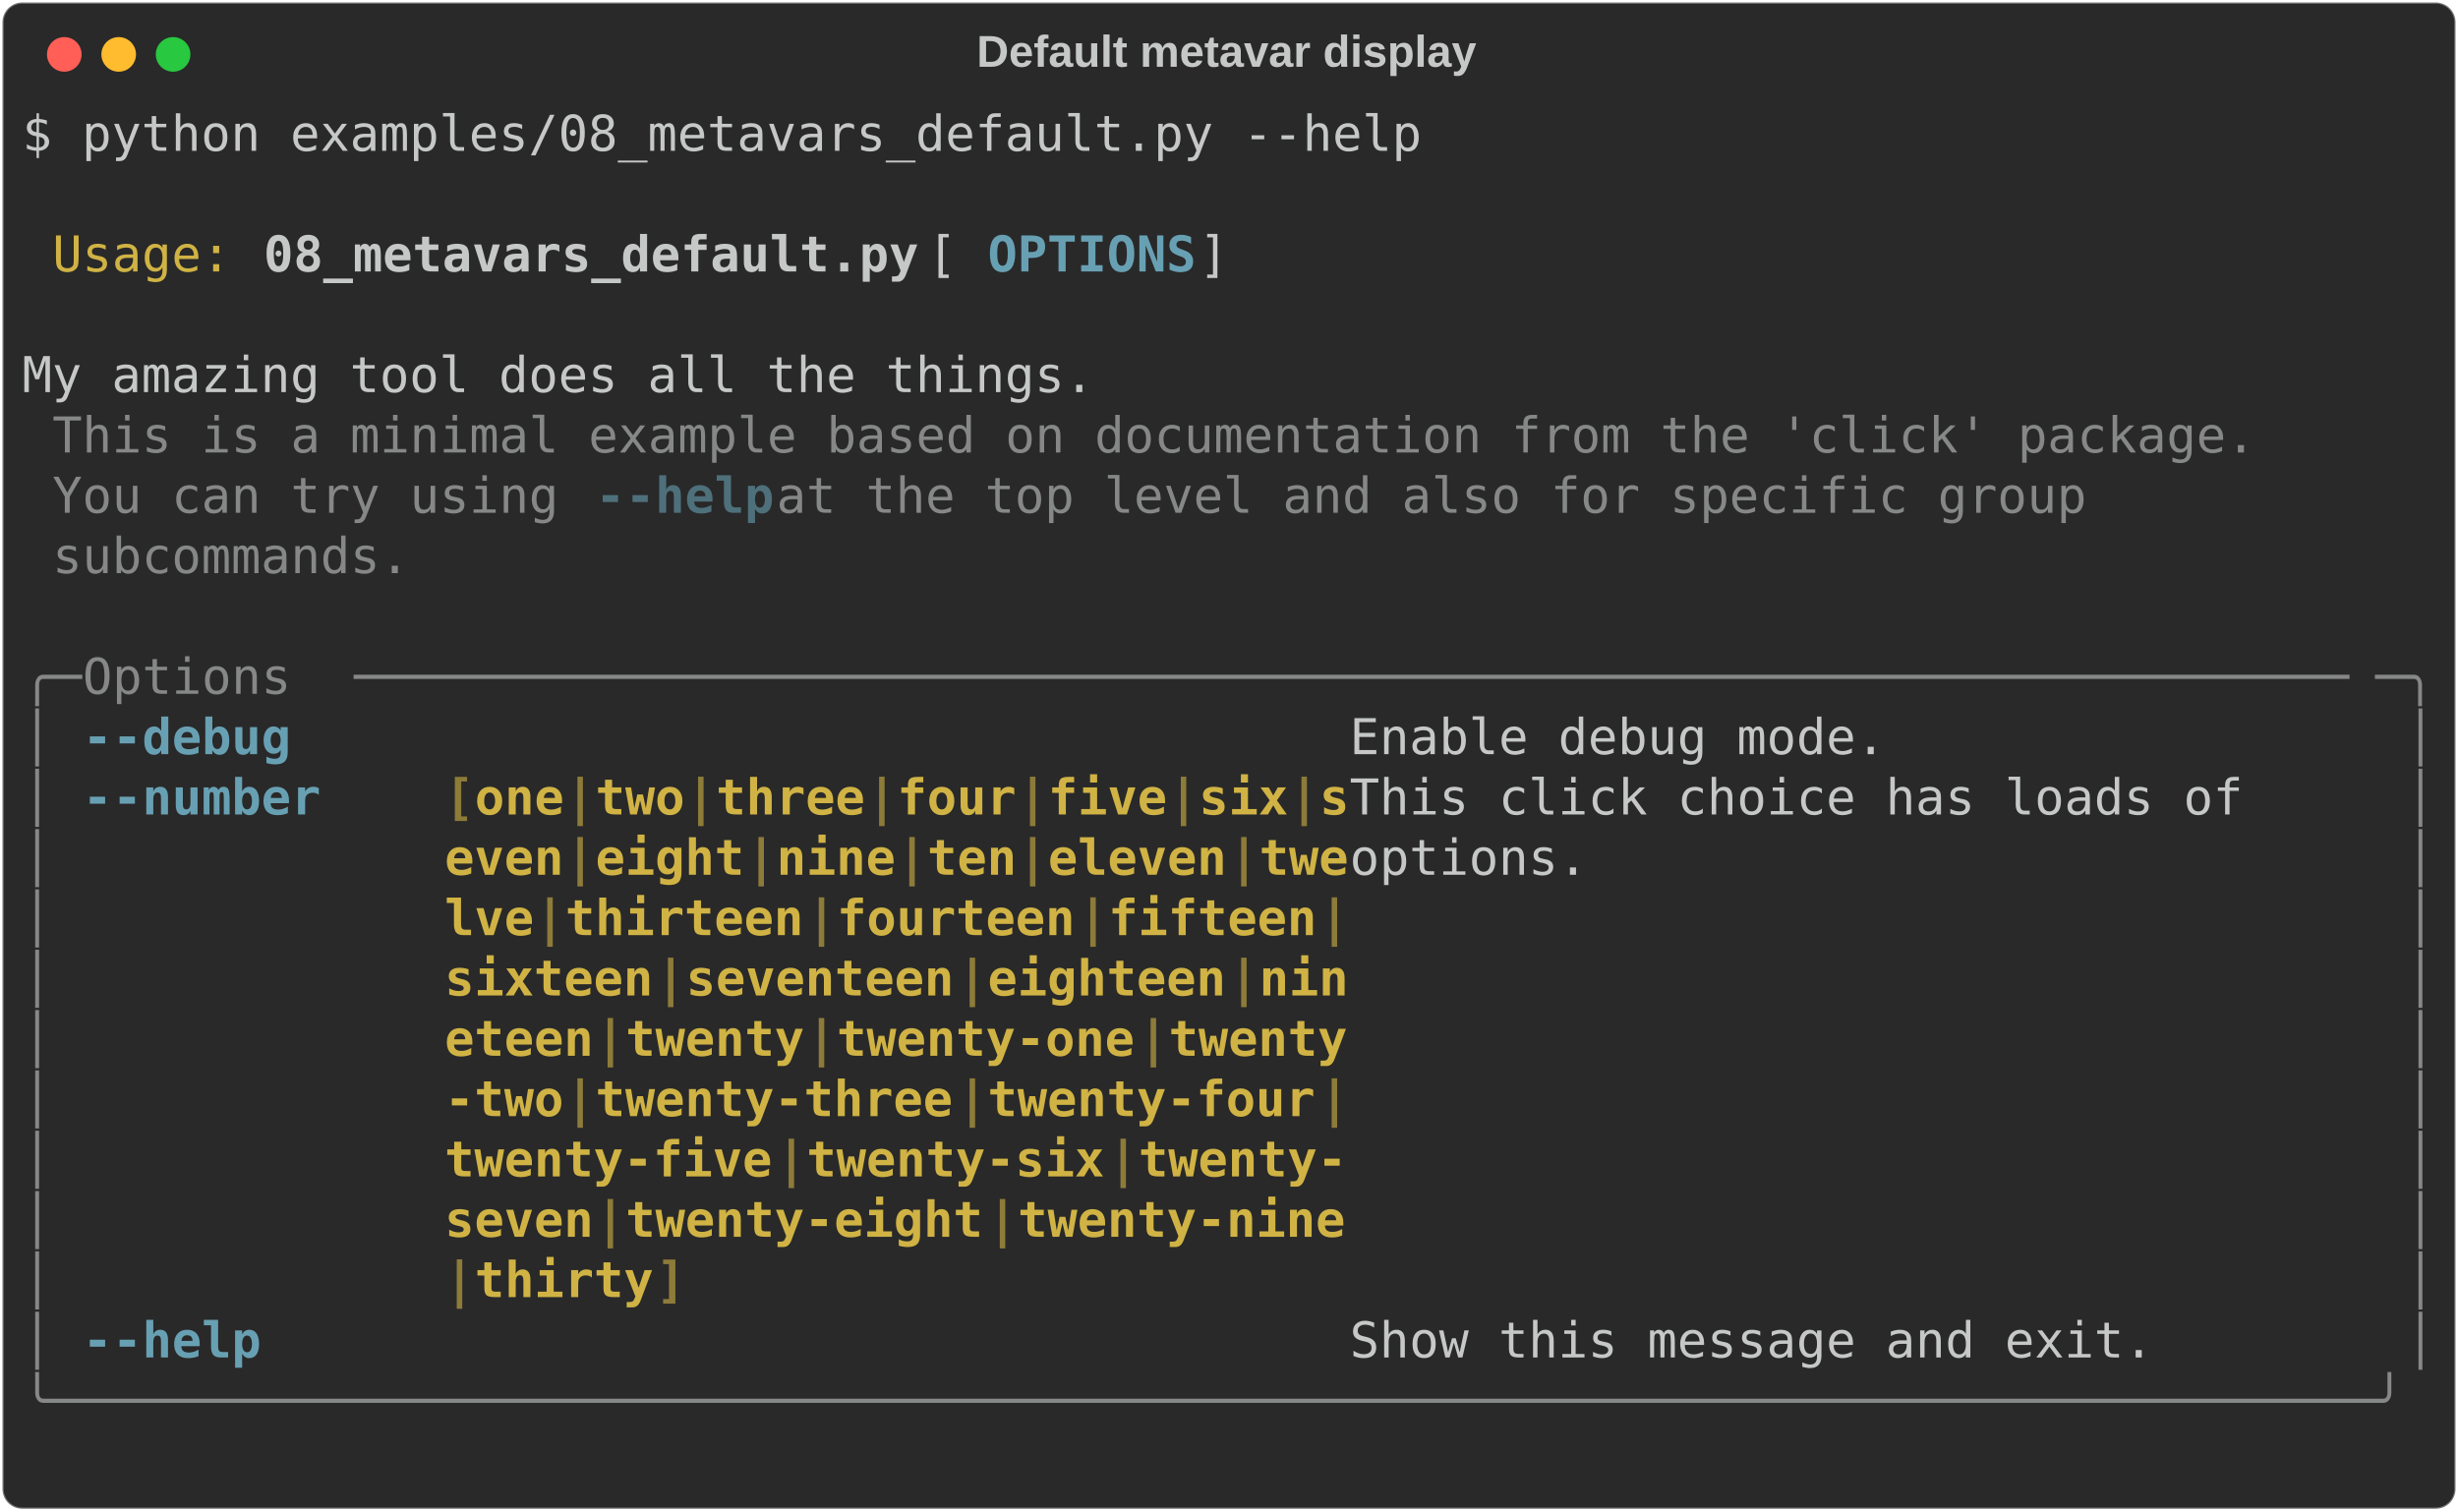
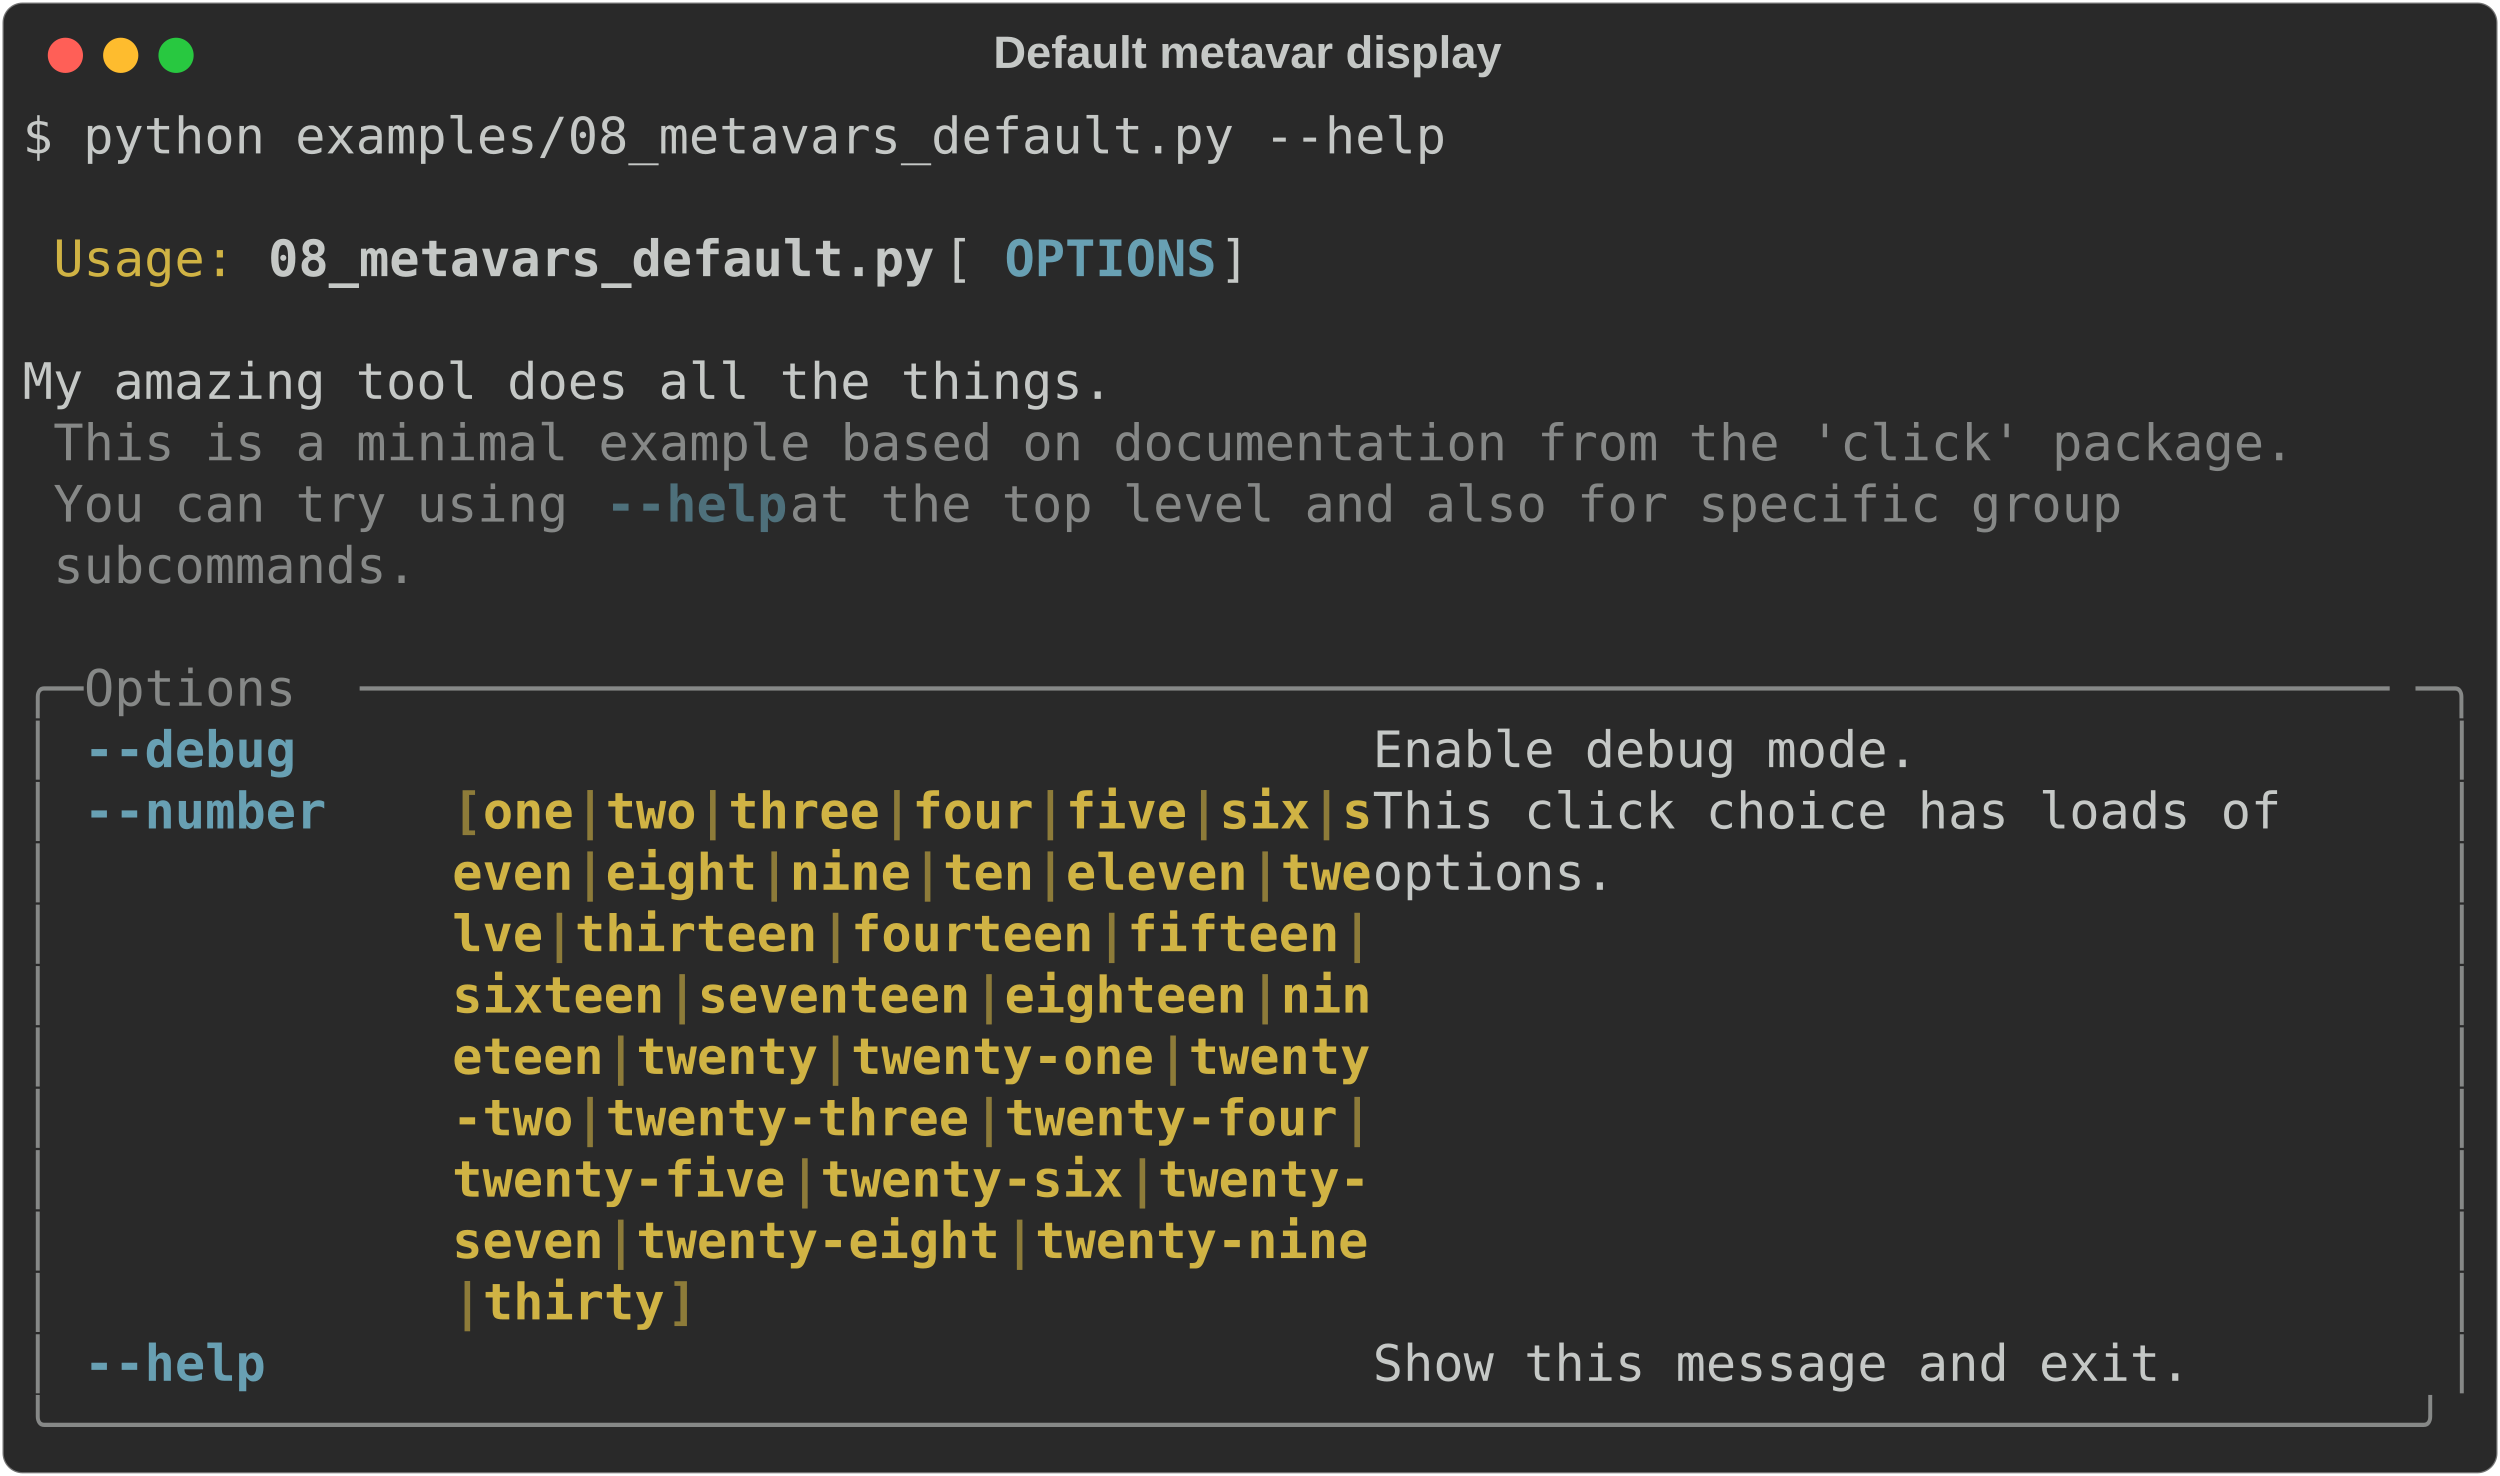
- <svg xmlns="http://www.w3.org/2000/svg" class="rich-terminal" viewBox="0 0 994 611.2">
+ <svg xmlns="http://www.w3.org/2000/svg" class="rich-terminal" viewBox="0 0 994 586.8">
  <style>

    @font-face {
        font-family: "Fira Code";
        src: local("FiraCode-Regular"),
                url("https://cdnjs.cloudflare.com/ajax/libs/firacode/6.2.0/woff2/FiraCode-Regular.woff2") format("woff2"),
                url("https://cdnjs.cloudflare.com/ajax/libs/firacode/6.2.0/woff/FiraCode-Regular.woff") format("woff");
        font-style: normal;
        font-weight: 400;
    }
    @font-face {
        font-family: "Fira Code";
        src: local("FiraCode-Bold"),
                url("https://cdnjs.cloudflare.com/ajax/libs/firacode/6.2.0/woff2/FiraCode-Bold.woff2") format("woff2"),
                url("https://cdnjs.cloudflare.com/ajax/libs/firacode/6.2.0/woff/FiraCode-Bold.woff") format("woff");
        font-style: bold;
        font-weight: 700;
    }

-     .terminal-3012861126-matrix {
+     .terminal-2025755928-matrix {
        font-family: Fira Code, monospace;
        font-size: 20px;
        line-height: 24.4px;
        font-variant-east-asian: full-width;
    }

-     .terminal-3012861126-title {
+     .terminal-2025755928-title {
        font-size: 18px;
        font-weight: bold;
        font-family: arial;
    }

-     .terminal-3012861126-r1 { fill: #c5c8c6 }
- .terminal-3012861126-r2 { fill: #d0b344 }
- .terminal-3012861126-r3 { fill: #c5c8c6;font-weight: bold }
- .terminal-3012861126-r4 { fill: #68a0b3;font-weight: bold }
- .terminal-3012861126-r5 { fill: #868887 }
- .terminal-3012861126-r6 { fill: #4e707b;font-weight: bold }
- .terminal-3012861126-r7 { fill: #d0b344;font-weight: bold }
- .terminal-3012861126-r8 { fill: #8d7b39;font-weight: bold }
+     .terminal-2025755928-r1 { fill: #c5c8c6 }
+ .terminal-2025755928-r2 { fill: #d0b344 }
+ .terminal-2025755928-r3 { fill: #c5c8c6;font-weight: bold }
+ .terminal-2025755928-r4 { fill: #68a0b3;font-weight: bold }
+ .terminal-2025755928-r5 { fill: #868887 }
+ .terminal-2025755928-r6 { fill: #4e707b;font-weight: bold }
+ .terminal-2025755928-r7 { fill: #d0b344;font-weight: bold }
+ .terminal-2025755928-r8 { fill: #8d7b39;font-weight: bold }
    </style>
  <defs>
-     <clipPath id="terminal-3012861126-clip-terminal">
-       <rect x="0" y="0" width="975.0" height="560.2" />
-     </clipPath>
-     <clipPath id="terminal-3012861126-line-0">
+     <clipPath id="terminal-2025755928-clip-terminal">
+       <rect x="0" y="0" width="975.0" height="535.8" />
+     </clipPath>
+     <clipPath id="terminal-2025755928-line-0">
      <rect x="0" y="1.5" width="976" height="24.65" />
    </clipPath>
-     <clipPath id="terminal-3012861126-line-1">
+     <clipPath id="terminal-2025755928-line-1">
      <rect x="0" y="25.9" width="976" height="24.65" />
    </clipPath>
-     <clipPath id="terminal-3012861126-line-2">
+     <clipPath id="terminal-2025755928-line-2">
      <rect x="0" y="50.3" width="976" height="24.65" />
    </clipPath>
-     <clipPath id="terminal-3012861126-line-3">
+     <clipPath id="terminal-2025755928-line-3">
      <rect x="0" y="74.7" width="976" height="24.65" />
    </clipPath>
-     <clipPath id="terminal-3012861126-line-4">
+     <clipPath id="terminal-2025755928-line-4">
      <rect x="0" y="99.1" width="976" height="24.65" />
    </clipPath>
-     <clipPath id="terminal-3012861126-line-5">
+     <clipPath id="terminal-2025755928-line-5">
      <rect x="0" y="123.5" width="976" height="24.65" />
    </clipPath>
-     <clipPath id="terminal-3012861126-line-6">
+     <clipPath id="terminal-2025755928-line-6">
      <rect x="0" y="147.9" width="976" height="24.65" />
    </clipPath>
-     <clipPath id="terminal-3012861126-line-7">
+     <clipPath id="terminal-2025755928-line-7">
      <rect x="0" y="172.3" width="976" height="24.65" />
    </clipPath>
-     <clipPath id="terminal-3012861126-line-8">
+     <clipPath id="terminal-2025755928-line-8">
      <rect x="0" y="196.7" width="976" height="24.65" />
    </clipPath>
-     <clipPath id="terminal-3012861126-line-9">
+     <clipPath id="terminal-2025755928-line-9">
      <rect x="0" y="221.1" width="976" height="24.65" />
    </clipPath>
-     <clipPath id="terminal-3012861126-line-10">
+     <clipPath id="terminal-2025755928-line-10">
      <rect x="0" y="245.5" width="976" height="24.65" />
    </clipPath>
-     <clipPath id="terminal-3012861126-line-11">
+     <clipPath id="terminal-2025755928-line-11">
      <rect x="0" y="269.9" width="976" height="24.65" />
    </clipPath>
-     <clipPath id="terminal-3012861126-line-12">
+     <clipPath id="terminal-2025755928-line-12">
      <rect x="0" y="294.3" width="976" height="24.65" />
    </clipPath>
-     <clipPath id="terminal-3012861126-line-13">
+     <clipPath id="terminal-2025755928-line-13">
      <rect x="0" y="318.7" width="976" height="24.65" />
    </clipPath>
-     <clipPath id="terminal-3012861126-line-14">
+     <clipPath id="terminal-2025755928-line-14">
      <rect x="0" y="343.1" width="976" height="24.65" />
    </clipPath>
-     <clipPath id="terminal-3012861126-line-15">
+     <clipPath id="terminal-2025755928-line-15">
      <rect x="0" y="367.5" width="976" height="24.65" />
    </clipPath>
-     <clipPath id="terminal-3012861126-line-16">
+     <clipPath id="terminal-2025755928-line-16">
      <rect x="0" y="391.9" width="976" height="24.65" />
    </clipPath>
-     <clipPath id="terminal-3012861126-line-17">
+     <clipPath id="terminal-2025755928-line-17">
      <rect x="0" y="416.3" width="976" height="24.65" />
    </clipPath>
-     <clipPath id="terminal-3012861126-line-18">
+     <clipPath id="terminal-2025755928-line-18">
      <rect x="0" y="440.7" width="976" height="24.65" />
    </clipPath>
-     <clipPath id="terminal-3012861126-line-19">
+     <clipPath id="terminal-2025755928-line-19">
      <rect x="0" y="465.1" width="976" height="24.65" />
    </clipPath>
-     <clipPath id="terminal-3012861126-line-20">
+     <clipPath id="terminal-2025755928-line-20">
      <rect x="0" y="489.5" width="976" height="24.65" />
    </clipPath>
-     <clipPath id="terminal-3012861126-line-21">
-       <rect x="0" y="513.9" width="976" height="24.65" />
-     </clipPath>
  </defs>
-   <rect fill="#292929" stroke="rgba(255,255,255,0.35)" stroke-width="1" x="1" y="1" width="992" height="609.2" rx="8" />
-   <text class="terminal-3012861126-title" fill="#c5c8c6" text-anchor="middle" x="496" y="27">Default metavar display</text>
+   <rect fill="#292929" stroke="rgba(255,255,255,0.35)" stroke-width="1" x="1" y="1" width="992" height="584.8" rx="8" />
+   <text class="terminal-2025755928-title" fill="#c5c8c6" text-anchor="middle" x="496" y="27">Default metavar display</text>
  <g transform="translate(26,22)">
    <circle cx="0" cy="0" r="7" fill="#ff5f57" />
    <circle cx="22" cy="0" r="7" fill="#febc2e" />
    <circle cx="44" cy="0" r="7" fill="#28c840" />
  </g>
-   <g transform="translate(9, 41)" clip-path="url(#terminal-3012861126-clip-terminal)">
-     <g class="terminal-3012861126-matrix">
-       <text class="terminal-3012861126-r1" x="0" y="20" textLength="573.4" clip-path="url(#terminal-3012861126-line-0)">$ python examples/08_metavars_default.py --help</text>
-       <text class="terminal-3012861126-r1" x="976" y="20" textLength="12.2" clip-path="url(#terminal-3012861126-line-0)">
- </text>
-       <text class="terminal-3012861126-r1" x="976" y="44.4" textLength="12.2" clip-path="url(#terminal-3012861126-line-1)">
- </text>
-       <text class="terminal-3012861126-r2" x="12.2" y="68.8" textLength="73.2" clip-path="url(#terminal-3012861126-line-2)">Usage:</text>
-       <text class="terminal-3012861126-r3" x="97.6" y="68.8" textLength="268.4" clip-path="url(#terminal-3012861126-line-2)">08_metavars_default.py</text>
-       <text class="terminal-3012861126-r1" x="366" y="68.8" textLength="24.4" clip-path="url(#terminal-3012861126-line-2)"> [</text>
-       <text class="terminal-3012861126-r4" x="390.4" y="68.8" textLength="85.4" clip-path="url(#terminal-3012861126-line-2)">OPTIONS</text>
-       <text class="terminal-3012861126-r1" x="475.8" y="68.8" textLength="500.2" clip-path="url(#terminal-3012861126-line-2)">]                                        </text>
-       <text class="terminal-3012861126-r1" x="976" y="68.8" textLength="12.2" clip-path="url(#terminal-3012861126-line-2)">
- </text>
-       <text class="terminal-3012861126-r1" x="976" y="93.2" textLength="12.2" clip-path="url(#terminal-3012861126-line-3)">
- </text>
-       <text class="terminal-3012861126-r1" x="0" y="117.6" textLength="976" clip-path="url(#terminal-3012861126-line-4)"> My amazing tool does all the things.                                           </text>
-       <text class="terminal-3012861126-r1" x="976" y="117.6" textLength="12.2" clip-path="url(#terminal-3012861126-line-4)">
- </text>
-       <text class="terminal-3012861126-r5" x="12.2" y="142" textLength="902.8" clip-path="url(#terminal-3012861126-line-5)">This is a minimal example based on documentation from the 'click' package.</text>
-       <text class="terminal-3012861126-r1" x="976" y="142" textLength="12.2" clip-path="url(#terminal-3012861126-line-5)">
- </text>
-       <text class="terminal-3012861126-r5" x="12.2" y="166.4" textLength="219.6" clip-path="url(#terminal-3012861126-line-6)">You can try using </text>
-       <text class="terminal-3012861126-r6" x="231.8" y="166.4" textLength="73.2" clip-path="url(#terminal-3012861126-line-6)">--help</text>
-       <text class="terminal-3012861126-r5" x="305" y="166.4" textLength="561.2" clip-path="url(#terminal-3012861126-line-6)"> at the top level and also for specific group </text>
-       <text class="terminal-3012861126-r1" x="976" y="166.4" textLength="12.2" clip-path="url(#terminal-3012861126-line-6)">
- </text>
-       <text class="terminal-3012861126-r5" x="12.2" y="190.8" textLength="146.4" clip-path="url(#terminal-3012861126-line-7)">subcommands.</text>
-       <text class="terminal-3012861126-r1" x="976" y="190.8" textLength="12.2" clip-path="url(#terminal-3012861126-line-7)">
- </text>
-       <text class="terminal-3012861126-r1" x="976" y="215.2" textLength="12.2" clip-path="url(#terminal-3012861126-line-8)">
- </text>
-       <text class="terminal-3012861126-r5" x="0" y="239.6" textLength="24.4" clip-path="url(#terminal-3012861126-line-9)">╭─</text>
-       <text class="terminal-3012861126-r5" x="24.4" y="239.6" textLength="109.8" clip-path="url(#terminal-3012861126-line-9)"> Options </text>
-       <text class="terminal-3012861126-r5" x="134.2" y="239.6" textLength="817.4" clip-path="url(#terminal-3012861126-line-9)">───────────────────────────────────────────────────────────────────</text>
-       <text class="terminal-3012861126-r5" x="951.6" y="239.6" textLength="24.4" clip-path="url(#terminal-3012861126-line-9)">─╮</text>
-       <text class="terminal-3012861126-r1" x="976" y="239.6" textLength="12.2" clip-path="url(#terminal-3012861126-line-9)">
- </text>
-       <text class="terminal-3012861126-r5" x="0" y="264" textLength="12.2" clip-path="url(#terminal-3012861126-line-10)">│</text>
-       <text class="terminal-3012861126-r4" x="24.4" y="264" textLength="85.4" clip-path="url(#terminal-3012861126-line-10)">--debug</text>
-       <text class="terminal-3012861126-r1" x="536.8" y="264" textLength="427" clip-path="url(#terminal-3012861126-line-10)">  Enable debug mode.               </text>
-       <text class="terminal-3012861126-r5" x="963.8" y="264" textLength="12.2" clip-path="url(#terminal-3012861126-line-10)">│</text>
-       <text class="terminal-3012861126-r1" x="976" y="264" textLength="12.2" clip-path="url(#terminal-3012861126-line-10)">
- </text>
-       <text class="terminal-3012861126-r5" x="0" y="288.4" textLength="12.2" clip-path="url(#terminal-3012861126-line-11)">│</text>
-       <text class="terminal-3012861126-r4" x="24.4" y="288.4" textLength="97.6" clip-path="url(#terminal-3012861126-line-11)">--number</text>
-       <text class="terminal-3012861126-r8" x="170.8" y="288.4" textLength="12.2" clip-path="url(#terminal-3012861126-line-11)">[</text>
-       <text class="terminal-3012861126-r7" x="183" y="288.4" textLength="36.6" clip-path="url(#terminal-3012861126-line-11)">one</text>
-       <text class="terminal-3012861126-r8" x="219.6" y="288.4" textLength="12.2" clip-path="url(#terminal-3012861126-line-11)">|</text>
-       <text class="terminal-3012861126-r7" x="231.8" y="288.4" textLength="36.6" clip-path="url(#terminal-3012861126-line-11)">two</text>
-       <text class="terminal-3012861126-r8" x="268.4" y="288.4" textLength="12.2" clip-path="url(#terminal-3012861126-line-11)">|</text>
-       <text class="terminal-3012861126-r7" x="280.6" y="288.4" textLength="61" clip-path="url(#terminal-3012861126-line-11)">three</text>
-       <text class="terminal-3012861126-r8" x="341.6" y="288.4" textLength="12.2" clip-path="url(#terminal-3012861126-line-11)">|</text>
-       <text class="terminal-3012861126-r7" x="353.8" y="288.4" textLength="48.8" clip-path="url(#terminal-3012861126-line-11)">four</text>
-       <text class="terminal-3012861126-r8" x="402.6" y="288.4" textLength="12.2" clip-path="url(#terminal-3012861126-line-11)">|</text>
-       <text class="terminal-3012861126-r7" x="414.8" y="288.4" textLength="48.8" clip-path="url(#terminal-3012861126-line-11)">five</text>
-       <text class="terminal-3012861126-r8" x="463.6" y="288.4" textLength="12.2" clip-path="url(#terminal-3012861126-line-11)">|</text>
-       <text class="terminal-3012861126-r7" x="475.8" y="288.4" textLength="36.6" clip-path="url(#terminal-3012861126-line-11)">six</text>
-       <text class="terminal-3012861126-r8" x="512.4" y="288.4" textLength="12.2" clip-path="url(#terminal-3012861126-line-11)">|</text>
-       <text class="terminal-3012861126-r7" x="524.6" y="288.4" textLength="12.2" clip-path="url(#terminal-3012861126-line-11)">s</text>
-       <text class="terminal-3012861126-r1" x="536.8" y="288.4" textLength="427" clip-path="url(#terminal-3012861126-line-11)">  This click choice has loads of   </text>
-       <text class="terminal-3012861126-r5" x="963.8" y="288.4" textLength="12.2" clip-path="url(#terminal-3012861126-line-11)">│</text>
-       <text class="terminal-3012861126-r1" x="976" y="288.4" textLength="12.2" clip-path="url(#terminal-3012861126-line-11)">
- </text>
-       <text class="terminal-3012861126-r5" x="0" y="312.8" textLength="12.2" clip-path="url(#terminal-3012861126-line-12)">│</text>
-       <text class="terminal-3012861126-r7" x="170.8" y="312.8" textLength="48.8" clip-path="url(#terminal-3012861126-line-12)">even</text>
-       <text class="terminal-3012861126-r8" x="219.6" y="312.8" textLength="12.2" clip-path="url(#terminal-3012861126-line-12)">|</text>
-       <text class="terminal-3012861126-r7" x="231.8" y="312.8" textLength="61" clip-path="url(#terminal-3012861126-line-12)">eight</text>
-       <text class="terminal-3012861126-r8" x="292.8" y="312.8" textLength="12.2" clip-path="url(#terminal-3012861126-line-12)">|</text>
-       <text class="terminal-3012861126-r7" x="305" y="312.8" textLength="48.8" clip-path="url(#terminal-3012861126-line-12)">nine</text>
-       <text class="terminal-3012861126-r8" x="353.8" y="312.8" textLength="12.2" clip-path="url(#terminal-3012861126-line-12)">|</text>
-       <text class="terminal-3012861126-r7" x="366" y="312.8" textLength="36.6" clip-path="url(#terminal-3012861126-line-12)">ten</text>
-       <text class="terminal-3012861126-r8" x="402.6" y="312.8" textLength="12.2" clip-path="url(#terminal-3012861126-line-12)">|</text>
-       <text class="terminal-3012861126-r7" x="414.8" y="312.8" textLength="73.2" clip-path="url(#terminal-3012861126-line-12)">eleven</text>
-       <text class="terminal-3012861126-r8" x="488" y="312.8" textLength="12.2" clip-path="url(#terminal-3012861126-line-12)">|</text>
-       <text class="terminal-3012861126-r7" x="500.2" y="312.8" textLength="36.6" clip-path="url(#terminal-3012861126-line-12)">twe</text>
-       <text class="terminal-3012861126-r1" x="536.8" y="312.8" textLength="427" clip-path="url(#terminal-3012861126-line-12)">  options.                         </text>
-       <text class="terminal-3012861126-r5" x="963.8" y="312.8" textLength="12.2" clip-path="url(#terminal-3012861126-line-12)">│</text>
-       <text class="terminal-3012861126-r1" x="976" y="312.8" textLength="12.2" clip-path="url(#terminal-3012861126-line-12)">
- </text>
-       <text class="terminal-3012861126-r5" x="0" y="337.2" textLength="12.2" clip-path="url(#terminal-3012861126-line-13)">│</text>
-       <text class="terminal-3012861126-r7" x="170.8" y="337.2" textLength="36.6" clip-path="url(#terminal-3012861126-line-13)">lve</text>
-       <text class="terminal-3012861126-r8" x="207.4" y="337.2" textLength="12.2" clip-path="url(#terminal-3012861126-line-13)">|</text>
-       <text class="terminal-3012861126-r7" x="219.6" y="337.2" textLength="97.6" clip-path="url(#terminal-3012861126-line-13)">thirteen</text>
-       <text class="terminal-3012861126-r8" x="317.2" y="337.2" textLength="12.2" clip-path="url(#terminal-3012861126-line-13)">|</text>
-       <text class="terminal-3012861126-r7" x="329.4" y="337.2" textLength="97.6" clip-path="url(#terminal-3012861126-line-13)">fourteen</text>
-       <text class="terminal-3012861126-r8" x="427" y="337.2" textLength="12.2" clip-path="url(#terminal-3012861126-line-13)">|</text>
-       <text class="terminal-3012861126-r7" x="439.2" y="337.2" textLength="85.4" clip-path="url(#terminal-3012861126-line-13)">fifteen</text>
-       <text class="terminal-3012861126-r8" x="524.6" y="337.2" textLength="12.2" clip-path="url(#terminal-3012861126-line-13)">|</text>
-       <text class="terminal-3012861126-r5" x="963.8" y="337.2" textLength="12.2" clip-path="url(#terminal-3012861126-line-13)">│</text>
-       <text class="terminal-3012861126-r1" x="976" y="337.2" textLength="12.2" clip-path="url(#terminal-3012861126-line-13)">
- </text>
-       <text class="terminal-3012861126-r5" x="0" y="361.6" textLength="12.2" clip-path="url(#terminal-3012861126-line-14)">│</text>
-       <text class="terminal-3012861126-r7" x="170.8" y="361.6" textLength="85.4" clip-path="url(#terminal-3012861126-line-14)">sixteen</text>
-       <text class="terminal-3012861126-r8" x="256.2" y="361.6" textLength="12.2" clip-path="url(#terminal-3012861126-line-14)">|</text>
-       <text class="terminal-3012861126-r7" x="268.4" y="361.6" textLength="109.8" clip-path="url(#terminal-3012861126-line-14)">seventeen</text>
-       <text class="terminal-3012861126-r8" x="378.2" y="361.6" textLength="12.2" clip-path="url(#terminal-3012861126-line-14)">|</text>
-       <text class="terminal-3012861126-r7" x="390.4" y="361.6" textLength="97.6" clip-path="url(#terminal-3012861126-line-14)">eighteen</text>
-       <text class="terminal-3012861126-r8" x="488" y="361.6" textLength="12.2" clip-path="url(#terminal-3012861126-line-14)">|</text>
-       <text class="terminal-3012861126-r7" x="500.2" y="361.6" textLength="36.6" clip-path="url(#terminal-3012861126-line-14)">nin</text>
-       <text class="terminal-3012861126-r5" x="963.8" y="361.6" textLength="12.2" clip-path="url(#terminal-3012861126-line-14)">│</text>
-       <text class="terminal-3012861126-r1" x="976" y="361.6" textLength="12.2" clip-path="url(#terminal-3012861126-line-14)">
- </text>
-       <text class="terminal-3012861126-r5" x="0" y="386" textLength="12.2" clip-path="url(#terminal-3012861126-line-15)">│</text>
-       <text class="terminal-3012861126-r7" x="170.8" y="386" textLength="61" clip-path="url(#terminal-3012861126-line-15)">eteen</text>
-       <text class="terminal-3012861126-r8" x="231.8" y="386" textLength="12.2" clip-path="url(#terminal-3012861126-line-15)">|</text>
-       <text class="terminal-3012861126-r7" x="244" y="386" textLength="73.2" clip-path="url(#terminal-3012861126-line-15)">twenty</text>
-       <text class="terminal-3012861126-r8" x="317.2" y="386" textLength="12.2" clip-path="url(#terminal-3012861126-line-15)">|</text>
-       <text class="terminal-3012861126-r7" x="329.4" y="386" textLength="122" clip-path="url(#terminal-3012861126-line-15)">twenty-one</text>
-       <text class="terminal-3012861126-r8" x="451.4" y="386" textLength="12.2" clip-path="url(#terminal-3012861126-line-15)">|</text>
-       <text class="terminal-3012861126-r7" x="463.6" y="386" textLength="73.2" clip-path="url(#terminal-3012861126-line-15)">twenty</text>
-       <text class="terminal-3012861126-r5" x="963.8" y="386" textLength="12.2" clip-path="url(#terminal-3012861126-line-15)">│</text>
-       <text class="terminal-3012861126-r1" x="976" y="386" textLength="12.2" clip-path="url(#terminal-3012861126-line-15)">
- </text>
-       <text class="terminal-3012861126-r5" x="0" y="410.4" textLength="12.2" clip-path="url(#terminal-3012861126-line-16)">│</text>
-       <text class="terminal-3012861126-r7" x="170.8" y="410.4" textLength="48.8" clip-path="url(#terminal-3012861126-line-16)">-two</text>
-       <text class="terminal-3012861126-r8" x="219.6" y="410.4" textLength="12.2" clip-path="url(#terminal-3012861126-line-16)">|</text>
-       <text class="terminal-3012861126-r7" x="231.8" y="410.4" textLength="146.4" clip-path="url(#terminal-3012861126-line-16)">twenty-three</text>
-       <text class="terminal-3012861126-r8" x="378.2" y="410.4" textLength="12.2" clip-path="url(#terminal-3012861126-line-16)">|</text>
-       <text class="terminal-3012861126-r7" x="390.4" y="410.4" textLength="134.2" clip-path="url(#terminal-3012861126-line-16)">twenty-four</text>
-       <text class="terminal-3012861126-r8" x="524.6" y="410.4" textLength="12.2" clip-path="url(#terminal-3012861126-line-16)">|</text>
-       <text class="terminal-3012861126-r5" x="963.8" y="410.4" textLength="12.2" clip-path="url(#terminal-3012861126-line-16)">│</text>
-       <text class="terminal-3012861126-r1" x="976" y="410.4" textLength="12.2" clip-path="url(#terminal-3012861126-line-16)">
- </text>
-       <text class="terminal-3012861126-r5" x="0" y="434.8" textLength="12.2" clip-path="url(#terminal-3012861126-line-17)">│</text>
-       <text class="terminal-3012861126-r7" x="170.8" y="434.8" textLength="134.2" clip-path="url(#terminal-3012861126-line-17)">twenty-five</text>
-       <text class="terminal-3012861126-r8" x="305" y="434.8" textLength="12.2" clip-path="url(#terminal-3012861126-line-17)">|</text>
-       <text class="terminal-3012861126-r7" x="317.2" y="434.8" textLength="122" clip-path="url(#terminal-3012861126-line-17)">twenty-six</text>
-       <text class="terminal-3012861126-r8" x="439.2" y="434.8" textLength="12.2" clip-path="url(#terminal-3012861126-line-17)">|</text>
-       <text class="terminal-3012861126-r7" x="451.4" y="434.8" textLength="85.4" clip-path="url(#terminal-3012861126-line-17)">twenty-</text>
-       <text class="terminal-3012861126-r5" x="963.8" y="434.8" textLength="12.2" clip-path="url(#terminal-3012861126-line-17)">│</text>
-       <text class="terminal-3012861126-r1" x="976" y="434.8" textLength="12.2" clip-path="url(#terminal-3012861126-line-17)">
- </text>
-       <text class="terminal-3012861126-r5" x="0" y="459.2" textLength="12.2" clip-path="url(#terminal-3012861126-line-18)">│</text>
-       <text class="terminal-3012861126-r7" x="170.8" y="459.2" textLength="61" clip-path="url(#terminal-3012861126-line-18)">seven</text>
-       <text class="terminal-3012861126-r8" x="231.8" y="459.2" textLength="12.2" clip-path="url(#terminal-3012861126-line-18)">|</text>
-       <text class="terminal-3012861126-r7" x="244" y="459.2" textLength="146.4" clip-path="url(#terminal-3012861126-line-18)">twenty-eight</text>
-       <text class="terminal-3012861126-r8" x="390.4" y="459.2" textLength="12.2" clip-path="url(#terminal-3012861126-line-18)">|</text>
-       <text class="terminal-3012861126-r7" x="402.6" y="459.2" textLength="134.2" clip-path="url(#terminal-3012861126-line-18)">twenty-nine</text>
-       <text class="terminal-3012861126-r5" x="963.8" y="459.2" textLength="12.2" clip-path="url(#terminal-3012861126-line-18)">│</text>
-       <text class="terminal-3012861126-r1" x="976" y="459.2" textLength="12.2" clip-path="url(#terminal-3012861126-line-18)">
- </text>
-       <text class="terminal-3012861126-r5" x="0" y="483.6" textLength="12.2" clip-path="url(#terminal-3012861126-line-19)">│</text>
-       <text class="terminal-3012861126-r8" x="170.8" y="483.6" textLength="12.2" clip-path="url(#terminal-3012861126-line-19)">|</text>
-       <text class="terminal-3012861126-r7" x="183" y="483.6" textLength="73.2" clip-path="url(#terminal-3012861126-line-19)">thirty</text>
-       <text class="terminal-3012861126-r8" x="256.2" y="483.6" textLength="12.2" clip-path="url(#terminal-3012861126-line-19)">]</text>
-       <text class="terminal-3012861126-r5" x="963.8" y="483.6" textLength="12.2" clip-path="url(#terminal-3012861126-line-19)">│</text>
-       <text class="terminal-3012861126-r1" x="976" y="483.6" textLength="12.2" clip-path="url(#terminal-3012861126-line-19)">
- </text>
-       <text class="terminal-3012861126-r5" x="0" y="508" textLength="12.2" clip-path="url(#terminal-3012861126-line-20)">│</text>
-       <text class="terminal-3012861126-r4" x="24.4" y="508" textLength="73.2" clip-path="url(#terminal-3012861126-line-20)">--help</text>
-       <text class="terminal-3012861126-r1" x="536.8" y="508" textLength="427" clip-path="url(#terminal-3012861126-line-20)">  Show this message and exit.      </text>
-       <text class="terminal-3012861126-r5" x="963.8" y="508" textLength="12.2" clip-path="url(#terminal-3012861126-line-20)">│</text>
-       <text class="terminal-3012861126-r1" x="976" y="508" textLength="12.2" clip-path="url(#terminal-3012861126-line-20)">
- </text>
-       <text class="terminal-3012861126-r5" x="0" y="532.4" textLength="976" clip-path="url(#terminal-3012861126-line-21)">╰──────────────────────────────────────────────────────────────────────────────╯</text>
-       <text class="terminal-3012861126-r1" x="976" y="532.4" textLength="12.2" clip-path="url(#terminal-3012861126-line-21)">
- </text>
-       <text class="terminal-3012861126-r1" x="976" y="556.8" textLength="12.2" clip-path="url(#terminal-3012861126-line-22)">
+   <g transform="translate(9, 41)" clip-path="url(#terminal-2025755928-clip-terminal)">
+     <g class="terminal-2025755928-matrix">
+       <text class="terminal-2025755928-r1" x="0" y="20" textLength="573.4" clip-path="url(#terminal-2025755928-line-0)">$ python examples/08_metavars_default.py --help</text>
+       <text class="terminal-2025755928-r1" x="976" y="20" textLength="12.2" clip-path="url(#terminal-2025755928-line-0)">
+ </text>
+       <text class="terminal-2025755928-r1" x="976" y="44.4" textLength="12.2" clip-path="url(#terminal-2025755928-line-1)">
+ </text>
+       <text class="terminal-2025755928-r2" x="12.2" y="68.8" textLength="73.2" clip-path="url(#terminal-2025755928-line-2)">Usage:</text>
+       <text class="terminal-2025755928-r3" x="97.6" y="68.8" textLength="268.4" clip-path="url(#terminal-2025755928-line-2)">08_metavars_default.py</text>
+       <text class="terminal-2025755928-r1" x="366" y="68.8" textLength="24.4" clip-path="url(#terminal-2025755928-line-2)"> [</text>
+       <text class="terminal-2025755928-r4" x="390.4" y="68.8" textLength="85.4" clip-path="url(#terminal-2025755928-line-2)">OPTIONS</text>
+       <text class="terminal-2025755928-r1" x="475.8" y="68.8" textLength="500.2" clip-path="url(#terminal-2025755928-line-2)">]                                        </text>
+       <text class="terminal-2025755928-r1" x="976" y="68.8" textLength="12.2" clip-path="url(#terminal-2025755928-line-2)">
+ </text>
+       <text class="terminal-2025755928-r1" x="976" y="93.2" textLength="12.2" clip-path="url(#terminal-2025755928-line-3)">
+ </text>
+       <text class="terminal-2025755928-r1" x="0" y="117.6" textLength="976" clip-path="url(#terminal-2025755928-line-4)"> My amazing tool does all the things.                                           </text>
+       <text class="terminal-2025755928-r1" x="976" y="117.6" textLength="12.2" clip-path="url(#terminal-2025755928-line-4)">
+ </text>
+       <text class="terminal-2025755928-r5" x="12.2" y="142" textLength="902.8" clip-path="url(#terminal-2025755928-line-5)">This is a minimal example based on documentation from the 'click' package.</text>
+       <text class="terminal-2025755928-r1" x="976" y="142" textLength="12.2" clip-path="url(#terminal-2025755928-line-5)">
+ </text>
+       <text class="terminal-2025755928-r5" x="12.2" y="166.4" textLength="219.6" clip-path="url(#terminal-2025755928-line-6)">You can try using </text>
+       <text class="terminal-2025755928-r6" x="231.8" y="166.4" textLength="73.2" clip-path="url(#terminal-2025755928-line-6)">--help</text>
+       <text class="terminal-2025755928-r5" x="305" y="166.4" textLength="561.2" clip-path="url(#terminal-2025755928-line-6)"> at the top level and also for specific group </text>
+       <text class="terminal-2025755928-r1" x="976" y="166.4" textLength="12.2" clip-path="url(#terminal-2025755928-line-6)">
+ </text>
+       <text class="terminal-2025755928-r5" x="12.2" y="190.8" textLength="146.4" clip-path="url(#terminal-2025755928-line-7)">subcommands.</text>
+       <text class="terminal-2025755928-r1" x="976" y="190.8" textLength="12.2" clip-path="url(#terminal-2025755928-line-7)">
+ </text>
+       <text class="terminal-2025755928-r1" x="976" y="215.2" textLength="12.2" clip-path="url(#terminal-2025755928-line-8)">
+ </text>
+       <text class="terminal-2025755928-r5" x="0" y="239.6" textLength="24.4" clip-path="url(#terminal-2025755928-line-9)">╭─</text>
+       <text class="terminal-2025755928-r5" x="24.4" y="239.6" textLength="109.8" clip-path="url(#terminal-2025755928-line-9)"> Options </text>
+       <text class="terminal-2025755928-r5" x="134.2" y="239.6" textLength="817.4" clip-path="url(#terminal-2025755928-line-9)">───────────────────────────────────────────────────────────────────</text>
+       <text class="terminal-2025755928-r5" x="951.6" y="239.6" textLength="24.4" clip-path="url(#terminal-2025755928-line-9)">─╮</text>
+       <text class="terminal-2025755928-r1" x="976" y="239.6" textLength="12.2" clip-path="url(#terminal-2025755928-line-9)">
+ </text>
+       <text class="terminal-2025755928-r5" x="0" y="264" textLength="12.2" clip-path="url(#terminal-2025755928-line-10)">│</text>
+       <text class="terminal-2025755928-r4" x="24.4" y="264" textLength="85.4" clip-path="url(#terminal-2025755928-line-10)">--debug</text>
+       <text class="terminal-2025755928-r1" x="536.8" y="264" textLength="427" clip-path="url(#terminal-2025755928-line-10)">  Enable debug mode.               </text>
+       <text class="terminal-2025755928-r5" x="963.8" y="264" textLength="12.2" clip-path="url(#terminal-2025755928-line-10)">│</text>
+       <text class="terminal-2025755928-r1" x="976" y="264" textLength="12.2" clip-path="url(#terminal-2025755928-line-10)">
+ </text>
+       <text class="terminal-2025755928-r5" x="0" y="288.4" textLength="12.2" clip-path="url(#terminal-2025755928-line-11)">│</text>
+       <text class="terminal-2025755928-r4" x="24.4" y="288.4" textLength="97.6" clip-path="url(#terminal-2025755928-line-11)">--number</text>
+       <text class="terminal-2025755928-r8" x="170.8" y="288.4" textLength="12.2" clip-path="url(#terminal-2025755928-line-11)">[</text>
+       <text class="terminal-2025755928-r7" x="183" y="288.4" textLength="36.6" clip-path="url(#terminal-2025755928-line-11)">one</text>
+       <text class="terminal-2025755928-r8" x="219.6" y="288.4" textLength="12.2" clip-path="url(#terminal-2025755928-line-11)">|</text>
+       <text class="terminal-2025755928-r7" x="231.8" y="288.4" textLength="36.6" clip-path="url(#terminal-2025755928-line-11)">two</text>
+       <text class="terminal-2025755928-r8" x="268.4" y="288.4" textLength="12.2" clip-path="url(#terminal-2025755928-line-11)">|</text>
+       <text class="terminal-2025755928-r7" x="280.6" y="288.4" textLength="61" clip-path="url(#terminal-2025755928-line-11)">three</text>
+       <text class="terminal-2025755928-r8" x="341.6" y="288.4" textLength="12.2" clip-path="url(#terminal-2025755928-line-11)">|</text>
+       <text class="terminal-2025755928-r7" x="353.8" y="288.4" textLength="48.8" clip-path="url(#terminal-2025755928-line-11)">four</text>
+       <text class="terminal-2025755928-r8" x="402.6" y="288.4" textLength="12.2" clip-path="url(#terminal-2025755928-line-11)">|</text>
+       <text class="terminal-2025755928-r7" x="414.8" y="288.4" textLength="48.8" clip-path="url(#terminal-2025755928-line-11)">five</text>
+       <text class="terminal-2025755928-r8" x="463.6" y="288.4" textLength="12.2" clip-path="url(#terminal-2025755928-line-11)">|</text>
+       <text class="terminal-2025755928-r7" x="475.8" y="288.4" textLength="36.6" clip-path="url(#terminal-2025755928-line-11)">six</text>
+       <text class="terminal-2025755928-r8" x="512.4" y="288.4" textLength="12.2" clip-path="url(#terminal-2025755928-line-11)">|</text>
+       <text class="terminal-2025755928-r7" x="524.6" y="288.4" textLength="12.2" clip-path="url(#terminal-2025755928-line-11)">s</text>
+       <text class="terminal-2025755928-r1" x="536.8" y="288.4" textLength="427" clip-path="url(#terminal-2025755928-line-11)">  This click choice has loads of   </text>
+       <text class="terminal-2025755928-r5" x="963.8" y="288.4" textLength="12.2" clip-path="url(#terminal-2025755928-line-11)">│</text>
+       <text class="terminal-2025755928-r1" x="976" y="288.4" textLength="12.2" clip-path="url(#terminal-2025755928-line-11)">
+ </text>
+       <text class="terminal-2025755928-r5" x="0" y="312.8" textLength="12.2" clip-path="url(#terminal-2025755928-line-12)">│</text>
+       <text class="terminal-2025755928-r7" x="170.8" y="312.8" textLength="48.8" clip-path="url(#terminal-2025755928-line-12)">even</text>
+       <text class="terminal-2025755928-r8" x="219.6" y="312.8" textLength="12.2" clip-path="url(#terminal-2025755928-line-12)">|</text>
+       <text class="terminal-2025755928-r7" x="231.8" y="312.8" textLength="61" clip-path="url(#terminal-2025755928-line-12)">eight</text>
+       <text class="terminal-2025755928-r8" x="292.8" y="312.8" textLength="12.2" clip-path="url(#terminal-2025755928-line-12)">|</text>
+       <text class="terminal-2025755928-r7" x="305" y="312.8" textLength="48.8" clip-path="url(#terminal-2025755928-line-12)">nine</text>
+       <text class="terminal-2025755928-r8" x="353.8" y="312.8" textLength="12.2" clip-path="url(#terminal-2025755928-line-12)">|</text>
+       <text class="terminal-2025755928-r7" x="366" y="312.8" textLength="36.6" clip-path="url(#terminal-2025755928-line-12)">ten</text>
+       <text class="terminal-2025755928-r8" x="402.6" y="312.8" textLength="12.2" clip-path="url(#terminal-2025755928-line-12)">|</text>
+       <text class="terminal-2025755928-r7" x="414.8" y="312.8" textLength="73.2" clip-path="url(#terminal-2025755928-line-12)">eleven</text>
+       <text class="terminal-2025755928-r8" x="488" y="312.8" textLength="12.2" clip-path="url(#terminal-2025755928-line-12)">|</text>
+       <text class="terminal-2025755928-r7" x="500.2" y="312.8" textLength="36.6" clip-path="url(#terminal-2025755928-line-12)">twe</text>
+       <text class="terminal-2025755928-r1" x="536.8" y="312.8" textLength="427" clip-path="url(#terminal-2025755928-line-12)">  options.                         </text>
+       <text class="terminal-2025755928-r5" x="963.8" y="312.8" textLength="12.2" clip-path="url(#terminal-2025755928-line-12)">│</text>
+       <text class="terminal-2025755928-r1" x="976" y="312.8" textLength="12.2" clip-path="url(#terminal-2025755928-line-12)">
+ </text>
+       <text class="terminal-2025755928-r5" x="0" y="337.2" textLength="12.2" clip-path="url(#terminal-2025755928-line-13)">│</text>
+       <text class="terminal-2025755928-r7" x="170.8" y="337.2" textLength="36.6" clip-path="url(#terminal-2025755928-line-13)">lve</text>
+       <text class="terminal-2025755928-r8" x="207.4" y="337.2" textLength="12.2" clip-path="url(#terminal-2025755928-line-13)">|</text>
+       <text class="terminal-2025755928-r7" x="219.6" y="337.2" textLength="97.6" clip-path="url(#terminal-2025755928-line-13)">thirteen</text>
+       <text class="terminal-2025755928-r8" x="317.2" y="337.2" textLength="12.2" clip-path="url(#terminal-2025755928-line-13)">|</text>
+       <text class="terminal-2025755928-r7" x="329.4" y="337.2" textLength="97.6" clip-path="url(#terminal-2025755928-line-13)">fourteen</text>
+       <text class="terminal-2025755928-r8" x="427" y="337.2" textLength="12.2" clip-path="url(#terminal-2025755928-line-13)">|</text>
+       <text class="terminal-2025755928-r7" x="439.2" y="337.2" textLength="85.4" clip-path="url(#terminal-2025755928-line-13)">fifteen</text>
+       <text class="terminal-2025755928-r8" x="524.6" y="337.2" textLength="12.2" clip-path="url(#terminal-2025755928-line-13)">|</text>
+       <text class="terminal-2025755928-r5" x="963.8" y="337.2" textLength="12.2" clip-path="url(#terminal-2025755928-line-13)">│</text>
+       <text class="terminal-2025755928-r1" x="976" y="337.2" textLength="12.2" clip-path="url(#terminal-2025755928-line-13)">
+ </text>
+       <text class="terminal-2025755928-r5" x="0" y="361.6" textLength="12.2" clip-path="url(#terminal-2025755928-line-14)">│</text>
+       <text class="terminal-2025755928-r7" x="170.8" y="361.6" textLength="85.4" clip-path="url(#terminal-2025755928-line-14)">sixteen</text>
+       <text class="terminal-2025755928-r8" x="256.2" y="361.6" textLength="12.2" clip-path="url(#terminal-2025755928-line-14)">|</text>
+       <text class="terminal-2025755928-r7" x="268.4" y="361.6" textLength="109.8" clip-path="url(#terminal-2025755928-line-14)">seventeen</text>
+       <text class="terminal-2025755928-r8" x="378.2" y="361.6" textLength="12.2" clip-path="url(#terminal-2025755928-line-14)">|</text>
+       <text class="terminal-2025755928-r7" x="390.4" y="361.6" textLength="97.6" clip-path="url(#terminal-2025755928-line-14)">eighteen</text>
+       <text class="terminal-2025755928-r8" x="488" y="361.6" textLength="12.2" clip-path="url(#terminal-2025755928-line-14)">|</text>
+       <text class="terminal-2025755928-r7" x="500.2" y="361.6" textLength="36.6" clip-path="url(#terminal-2025755928-line-14)">nin</text>
+       <text class="terminal-2025755928-r5" x="963.8" y="361.6" textLength="12.2" clip-path="url(#terminal-2025755928-line-14)">│</text>
+       <text class="terminal-2025755928-r1" x="976" y="361.6" textLength="12.2" clip-path="url(#terminal-2025755928-line-14)">
+ </text>
+       <text class="terminal-2025755928-r5" x="0" y="386" textLength="12.2" clip-path="url(#terminal-2025755928-line-15)">│</text>
+       <text class="terminal-2025755928-r7" x="170.8" y="386" textLength="61" clip-path="url(#terminal-2025755928-line-15)">eteen</text>
+       <text class="terminal-2025755928-r8" x="231.8" y="386" textLength="12.2" clip-path="url(#terminal-2025755928-line-15)">|</text>
+       <text class="terminal-2025755928-r7" x="244" y="386" textLength="73.2" clip-path="url(#terminal-2025755928-line-15)">twenty</text>
+       <text class="terminal-2025755928-r8" x="317.2" y="386" textLength="12.2" clip-path="url(#terminal-2025755928-line-15)">|</text>
+       <text class="terminal-2025755928-r7" x="329.4" y="386" textLength="122" clip-path="url(#terminal-2025755928-line-15)">twenty-one</text>
+       <text class="terminal-2025755928-r8" x="451.4" y="386" textLength="12.2" clip-path="url(#terminal-2025755928-line-15)">|</text>
+       <text class="terminal-2025755928-r7" x="463.6" y="386" textLength="73.2" clip-path="url(#terminal-2025755928-line-15)">twenty</text>
+       <text class="terminal-2025755928-r5" x="963.8" y="386" textLength="12.2" clip-path="url(#terminal-2025755928-line-15)">│</text>
+       <text class="terminal-2025755928-r1" x="976" y="386" textLength="12.2" clip-path="url(#terminal-2025755928-line-15)">
+ </text>
+       <text class="terminal-2025755928-r5" x="0" y="410.4" textLength="12.2" clip-path="url(#terminal-2025755928-line-16)">│</text>
+       <text class="terminal-2025755928-r7" x="170.8" y="410.4" textLength="48.8" clip-path="url(#terminal-2025755928-line-16)">-two</text>
+       <text class="terminal-2025755928-r8" x="219.6" y="410.4" textLength="12.2" clip-path="url(#terminal-2025755928-line-16)">|</text>
+       <text class="terminal-2025755928-r7" x="231.8" y="410.4" textLength="146.4" clip-path="url(#terminal-2025755928-line-16)">twenty-three</text>
+       <text class="terminal-2025755928-r8" x="378.2" y="410.4" textLength="12.2" clip-path="url(#terminal-2025755928-line-16)">|</text>
+       <text class="terminal-2025755928-r7" x="390.4" y="410.4" textLength="134.2" clip-path="url(#terminal-2025755928-line-16)">twenty-four</text>
+       <text class="terminal-2025755928-r8" x="524.6" y="410.4" textLength="12.2" clip-path="url(#terminal-2025755928-line-16)">|</text>
+       <text class="terminal-2025755928-r5" x="963.8" y="410.4" textLength="12.2" clip-path="url(#terminal-2025755928-line-16)">│</text>
+       <text class="terminal-2025755928-r1" x="976" y="410.4" textLength="12.2" clip-path="url(#terminal-2025755928-line-16)">
+ </text>
+       <text class="terminal-2025755928-r5" x="0" y="434.8" textLength="12.2" clip-path="url(#terminal-2025755928-line-17)">│</text>
+       <text class="terminal-2025755928-r7" x="170.8" y="434.8" textLength="134.2" clip-path="url(#terminal-2025755928-line-17)">twenty-five</text>
+       <text class="terminal-2025755928-r8" x="305" y="434.8" textLength="12.2" clip-path="url(#terminal-2025755928-line-17)">|</text>
+       <text class="terminal-2025755928-r7" x="317.2" y="434.8" textLength="122" clip-path="url(#terminal-2025755928-line-17)">twenty-six</text>
+       <text class="terminal-2025755928-r8" x="439.2" y="434.8" textLength="12.2" clip-path="url(#terminal-2025755928-line-17)">|</text>
+       <text class="terminal-2025755928-r7" x="451.4" y="434.8" textLength="85.4" clip-path="url(#terminal-2025755928-line-17)">twenty-</text>
+       <text class="terminal-2025755928-r5" x="963.8" y="434.8" textLength="12.2" clip-path="url(#terminal-2025755928-line-17)">│</text>
+       <text class="terminal-2025755928-r1" x="976" y="434.8" textLength="12.2" clip-path="url(#terminal-2025755928-line-17)">
+ </text>
+       <text class="terminal-2025755928-r5" x="0" y="459.2" textLength="12.2" clip-path="url(#terminal-2025755928-line-18)">│</text>
+       <text class="terminal-2025755928-r7" x="170.8" y="459.2" textLength="61" clip-path="url(#terminal-2025755928-line-18)">seven</text>
+       <text class="terminal-2025755928-r8" x="231.8" y="459.2" textLength="12.2" clip-path="url(#terminal-2025755928-line-18)">|</text>
+       <text class="terminal-2025755928-r7" x="244" y="459.2" textLength="146.4" clip-path="url(#terminal-2025755928-line-18)">twenty-eight</text>
+       <text class="terminal-2025755928-r8" x="390.4" y="459.2" textLength="12.2" clip-path="url(#terminal-2025755928-line-18)">|</text>
+       <text class="terminal-2025755928-r7" x="402.6" y="459.2" textLength="134.2" clip-path="url(#terminal-2025755928-line-18)">twenty-nine</text>
+       <text class="terminal-2025755928-r5" x="963.8" y="459.2" textLength="12.2" clip-path="url(#terminal-2025755928-line-18)">│</text>
+       <text class="terminal-2025755928-r1" x="976" y="459.2" textLength="12.2" clip-path="url(#terminal-2025755928-line-18)">
+ </text>
+       <text class="terminal-2025755928-r5" x="0" y="483.6" textLength="12.2" clip-path="url(#terminal-2025755928-line-19)">│</text>
+       <text class="terminal-2025755928-r8" x="170.8" y="483.6" textLength="12.2" clip-path="url(#terminal-2025755928-line-19)">|</text>
+       <text class="terminal-2025755928-r7" x="183" y="483.6" textLength="73.2" clip-path="url(#terminal-2025755928-line-19)">thirty</text>
+       <text class="terminal-2025755928-r8" x="256.2" y="483.6" textLength="12.2" clip-path="url(#terminal-2025755928-line-19)">]</text>
+       <text class="terminal-2025755928-r5" x="963.8" y="483.6" textLength="12.2" clip-path="url(#terminal-2025755928-line-19)">│</text>
+       <text class="terminal-2025755928-r1" x="976" y="483.6" textLength="12.2" clip-path="url(#terminal-2025755928-line-19)">
+ </text>
+       <text class="terminal-2025755928-r5" x="0" y="508" textLength="12.2" clip-path="url(#terminal-2025755928-line-20)">│</text>
+       <text class="terminal-2025755928-r4" x="24.4" y="508" textLength="73.2" clip-path="url(#terminal-2025755928-line-20)">--help</text>
+       <text class="terminal-2025755928-r1" x="536.8" y="508" textLength="427" clip-path="url(#terminal-2025755928-line-20)">  Show this message and exit.      </text>
+       <text class="terminal-2025755928-r5" x="963.8" y="508" textLength="12.2" clip-path="url(#terminal-2025755928-line-20)">│</text>
+       <text class="terminal-2025755928-r1" x="976" y="508" textLength="12.2" clip-path="url(#terminal-2025755928-line-20)">
+ </text>
+       <text class="terminal-2025755928-r5" x="0" y="532.4" textLength="976" clip-path="url(#terminal-2025755928-line-21)">╰──────────────────────────────────────────────────────────────────────────────╯</text>
+       <text class="terminal-2025755928-r1" x="976" y="532.4" textLength="12.2" clip-path="url(#terminal-2025755928-line-21)">
</text>
    </g>
  </g>
</svg>
